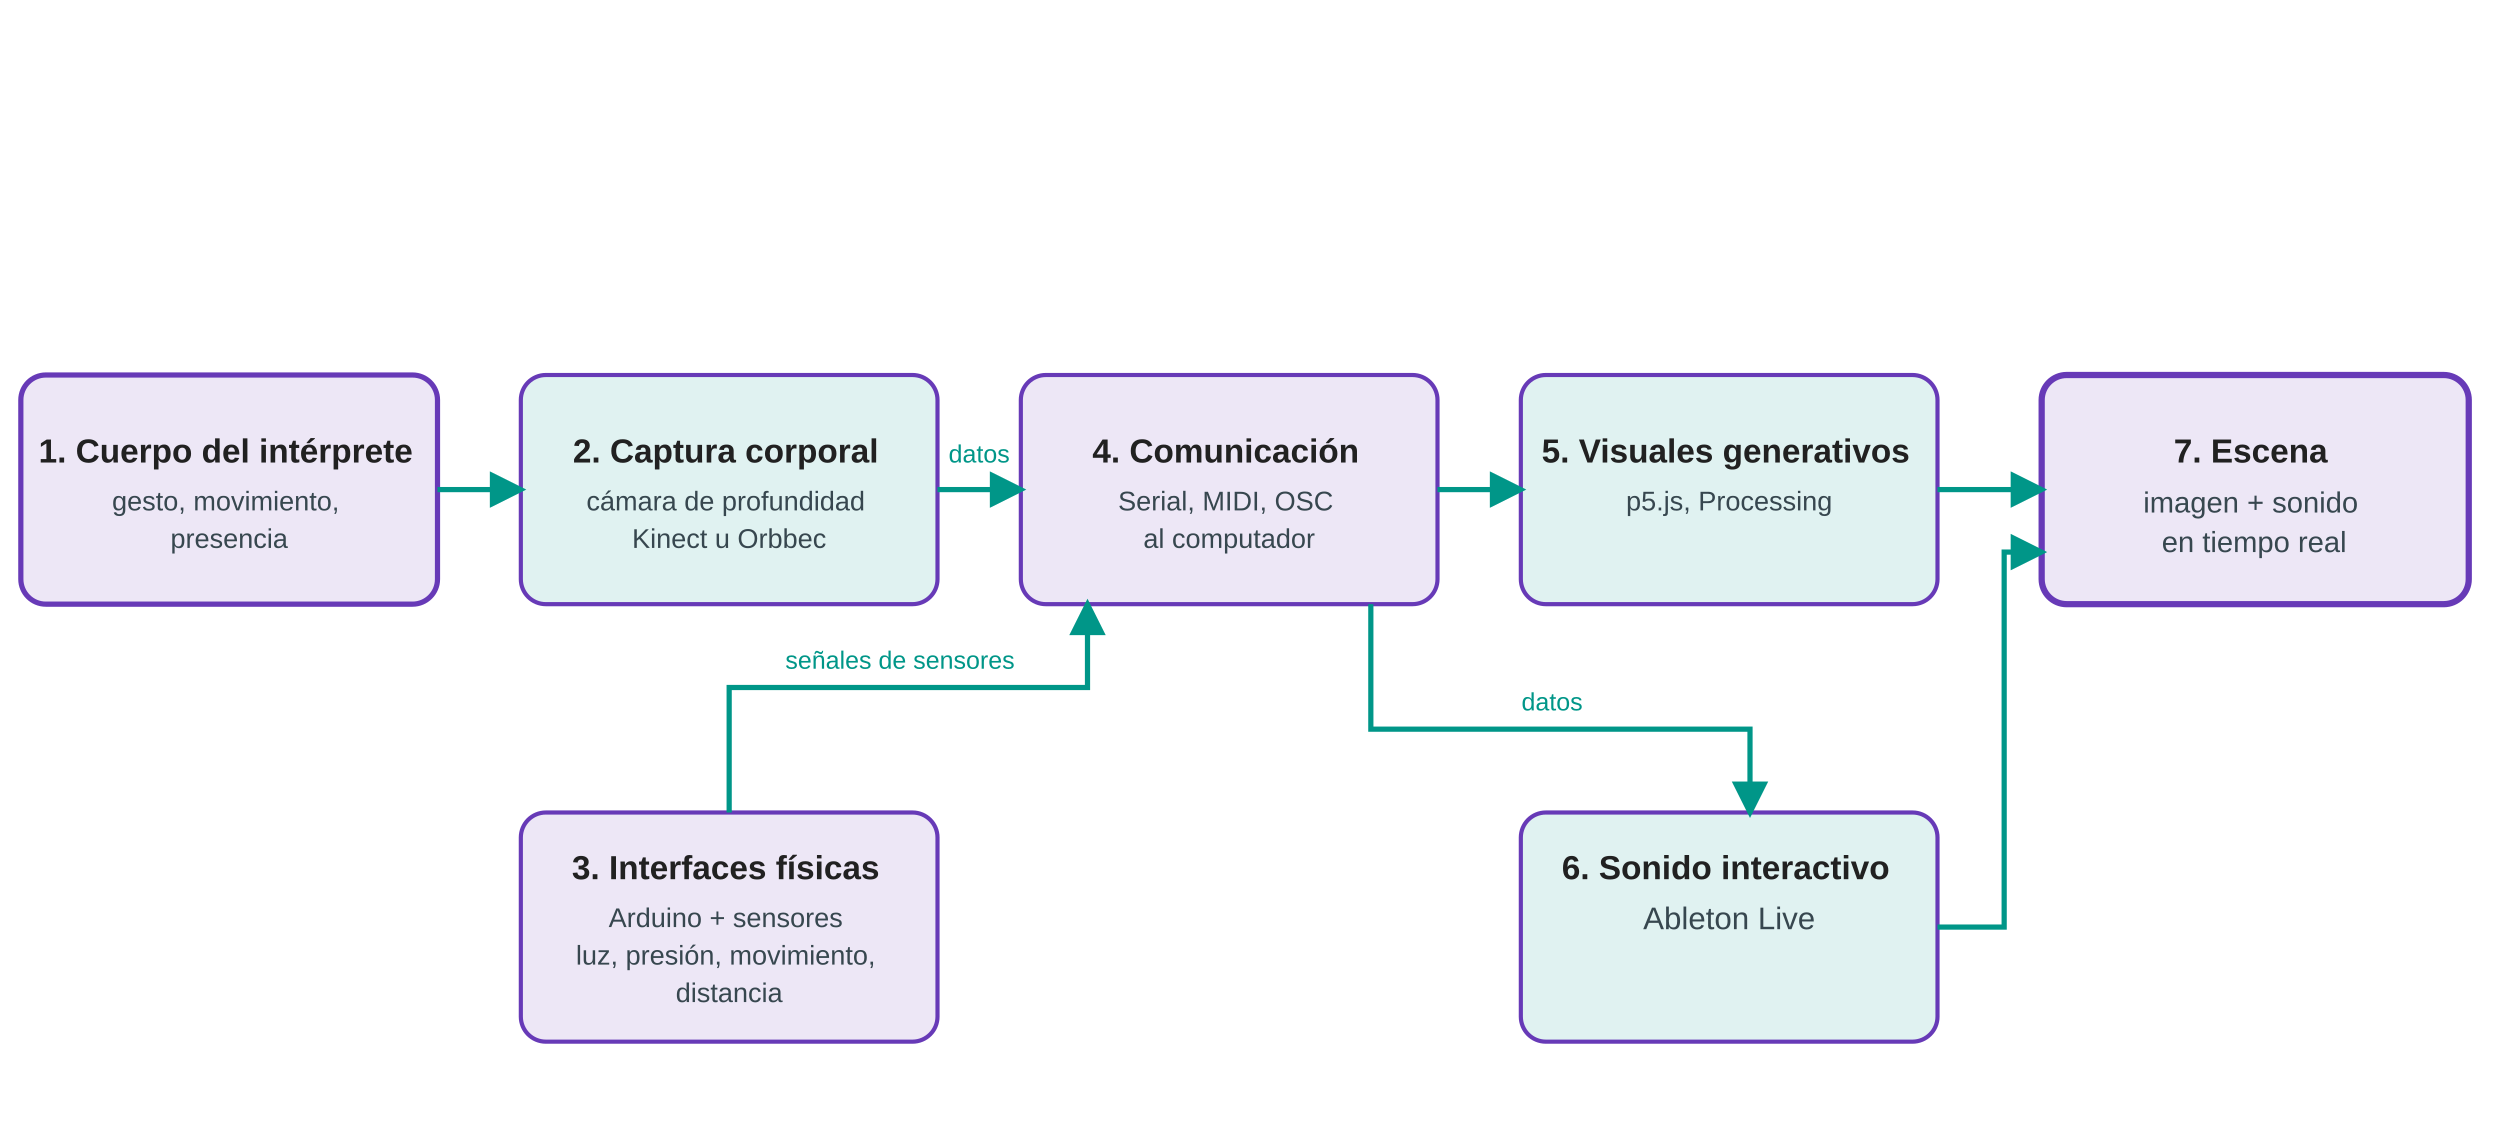
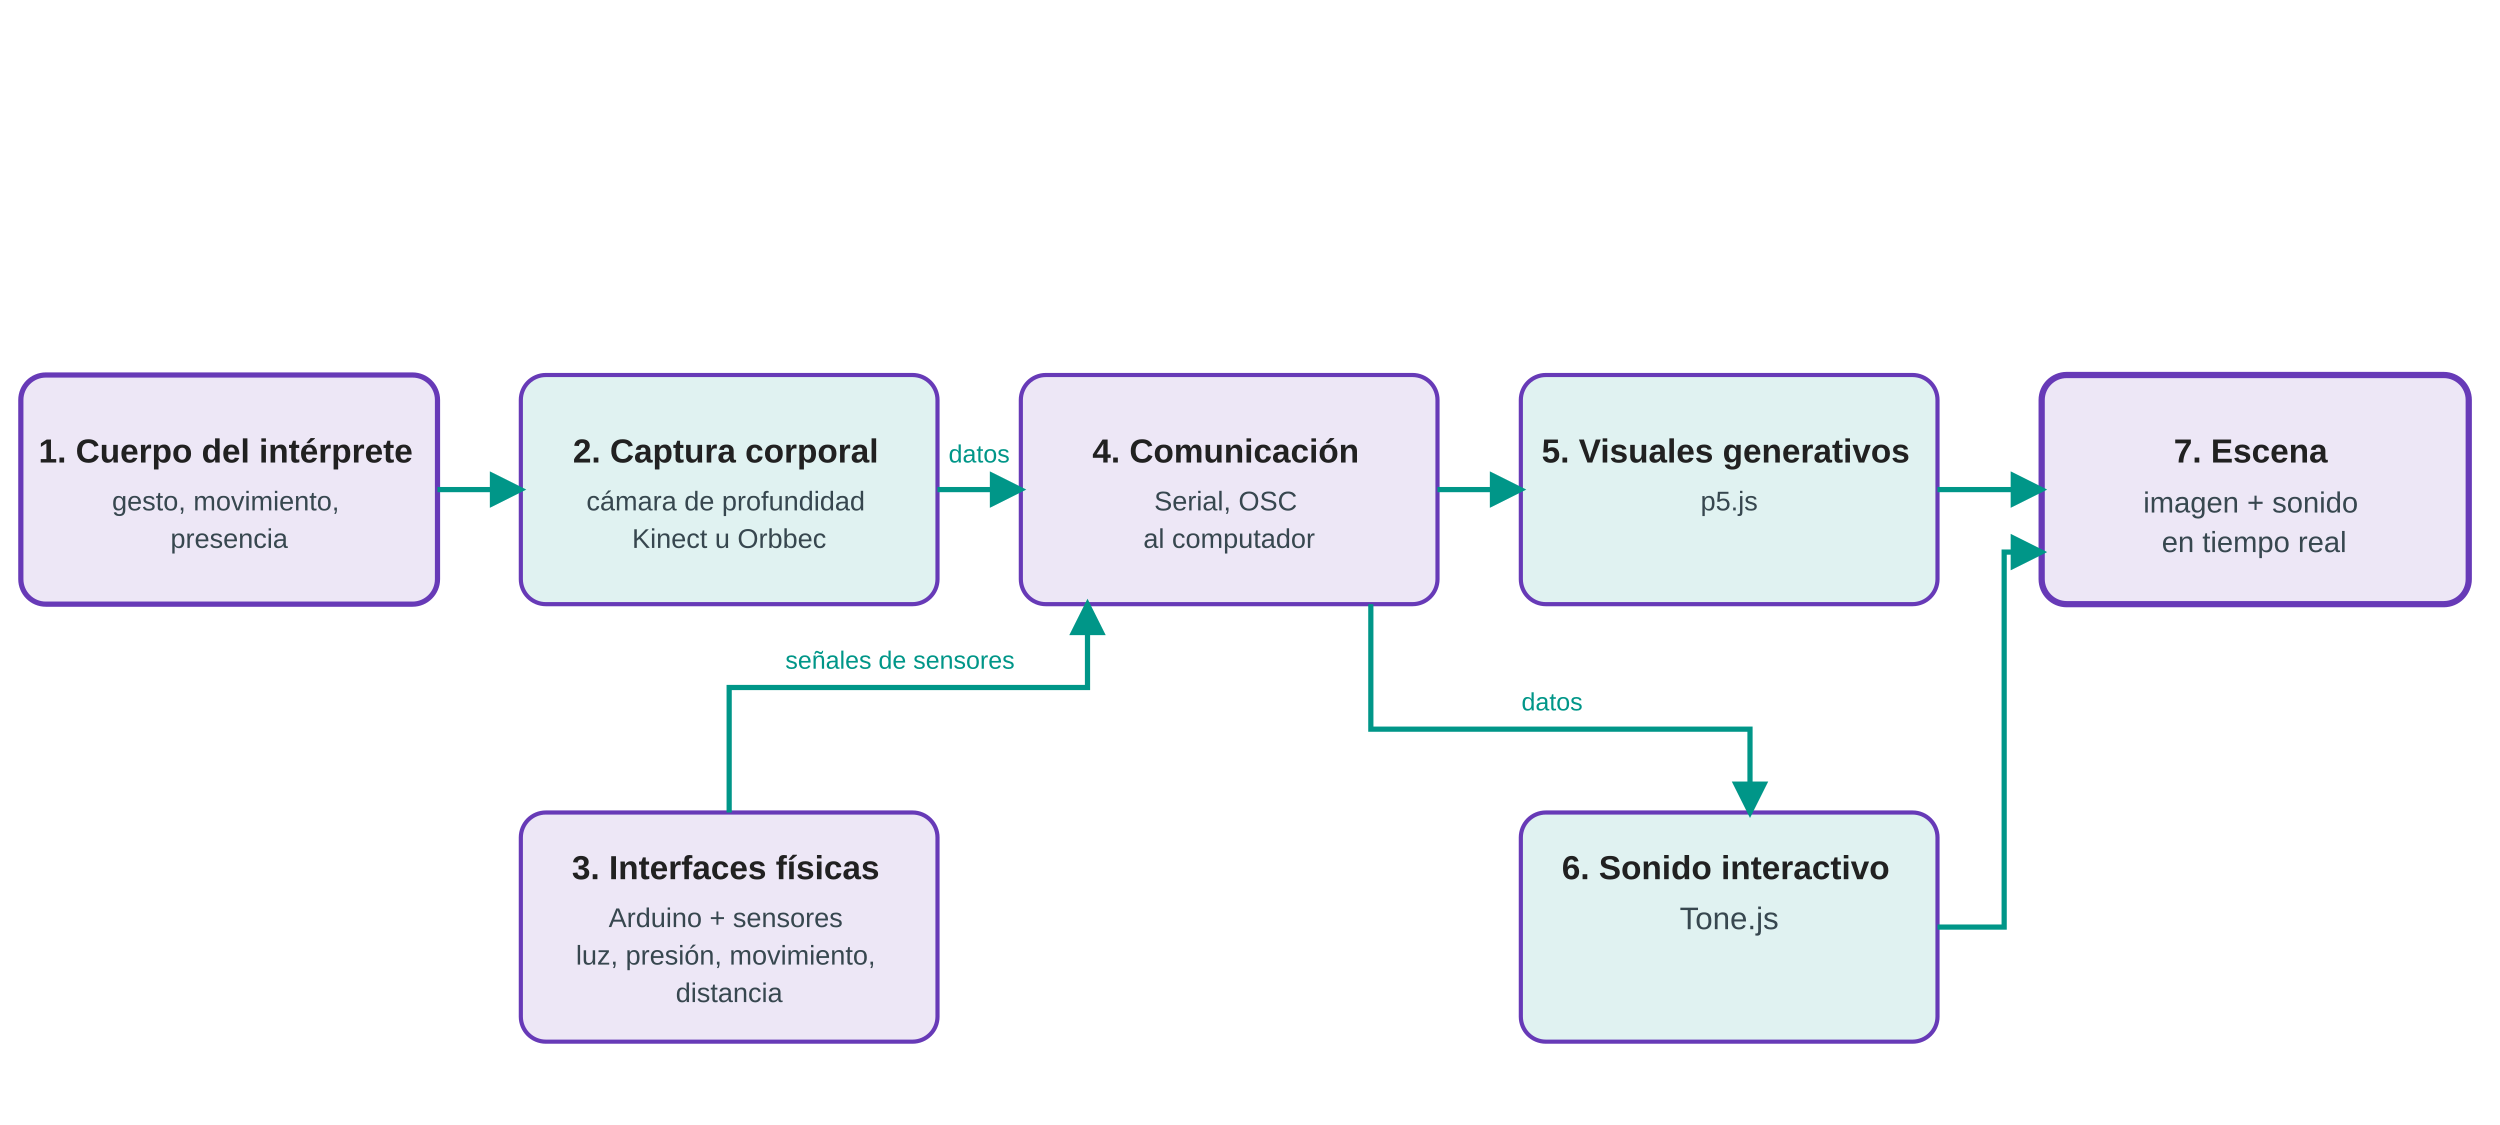
<svg xmlns="http://www.w3.org/2000/svg" viewBox="0 0 1200 540" width="1200" height="540" role="img" aria-labelledby="titulo-sistema desc-sistema" font-family="Segoe UI, Arial, sans-serif">
  <defs>
    <marker id="flecha" viewBox="0 0 10 10" refX="8.5" refY="5" markerWidth="7" markerHeight="7" orient="auto-start-reverse">
      <path d="M 0 0 L 10 5 L 0 10 z" fill="#009688" />
    </marker>
  </defs>
  <rect x="10" y="180" width="200" height="110" rx="12" fill="#EDE7F6" stroke="#673AB7" stroke-width="2.5" />
  <rect x="250" y="180" width="200" height="110" rx="12" fill="#E0F2F1" stroke="#673AB7" stroke-width="2" />
  <rect x="490" y="180" width="200" height="110" rx="12" fill="#EDE7F6" stroke="#673AB7" stroke-width="2" />
  <rect x="730" y="180" width="200" height="110" rx="12" fill="#E0F2F1" stroke="#673AB7" stroke-width="2" />
  <rect x="980" y="180" width="205" height="110" rx="12" fill="#EDE7F6" stroke="#673AB7" stroke-width="3" />
  <rect x="250" y="390" width="200" height="110" rx="12" fill="#EDE7F6" stroke="#673AB7" stroke-width="2" />
  <rect x="730" y="390" width="200" height="110" rx="12" fill="#E0F2F1" stroke="#673AB7" stroke-width="2" />
  <path d="M 210 235 L 250 235" fill="none" stroke="#009688" stroke-width="2.5" marker-end="url(#flecha)" />
  <path d="M 450 235 L 490 235" fill="none" stroke="#009688" stroke-width="2.5" marker-end="url(#flecha)" />
  <path d="M 350 390 L 350 330 L 522 330 L 522 290" fill="none" stroke="#009688" stroke-width="2.5" marker-end="url(#flecha)" />
  <path d="M 690 235 L 730 235" fill="none" stroke="#009688" stroke-width="2.5" marker-end="url(#flecha)" />
  <path d="M 658 290 L 658 350 L 840 350 L 840 390" fill="none" stroke="#009688" stroke-width="2.5" marker-end="url(#flecha)" />
  <path d="M 930 235 L 980 235" fill="none" stroke="#009688" stroke-width="2.5" marker-end="url(#flecha)" />
  <path d="M 930 445 L 962 445 L 962 265 L 980 265" fill="none" stroke="#009688" stroke-width="2.5" marker-end="url(#flecha)" />
  <text x="470" y="222" text-anchor="middle" font-size="12" fill="#009688">datos</text>
  <text x="432" y="321" text-anchor="middle" font-size="12" fill="#009688">señales de sensores</text>
  <text x="745" y="341" text-anchor="middle" font-size="12" fill="#009688">datos</text>
  <text text-anchor="middle">
    <tspan x="110" y="222" font-size="16" font-weight="600" fill="#212121">1. Cuerpo del intérprete</tspan>
    <tspan x="110" y="245" font-size="13" fill="#37474F">gesto, movimiento,</tspan>
    <tspan x="110" y="263" font-size="13" fill="#37474F">presencia</tspan>
  </text>
  <text text-anchor="middle">
    <tspan x="350" y="222" font-size="16" font-weight="600" fill="#212121">2. Captura corporal</tspan>
    <tspan x="350" y="245" font-size="13" fill="#37474F">cámara de profundidad</tspan>
    <tspan x="350" y="263" font-size="13" fill="#37474F">Kinect u Orbbec</tspan>
  </text>
  <text text-anchor="middle">
    <tspan x="350" y="422" font-size="16" font-weight="600" fill="#212121">3. Interfaces físicas</tspan>
    <tspan x="350" y="445" font-size="13" fill="#37474F">Arduino + sensores</tspan>
    <tspan x="350" y="463" font-size="13" fill="#37474F">luz, presión, movimiento,</tspan>
    <tspan x="350" y="481" font-size="13" fill="#37474F">distancia</tspan>
  </text>
  <text text-anchor="middle">
    <tspan x="590" y="222" font-size="16" font-weight="600" fill="#212121">4. Comunicación</tspan>
-     <tspan x="590" y="245" font-size="13" fill="#37474F">Serial, MIDI, OSC</tspan>
+     <tspan x="590" y="245" font-size="13" fill="#37474F">Serial, OSC</tspan>
    <tspan x="590" y="263" font-size="13" fill="#37474F">al computador</tspan>
  </text>
  <text text-anchor="middle">
    <tspan x="830" y="222" font-size="16" font-weight="600" fill="#212121">5. Visuales generativos</tspan>
-     <tspan x="830" y="245" font-size="13" fill="#37474F">p5.js, Processing</tspan>
+     <tspan x="830" y="245" font-size="13" fill="#37474F">p5.js</tspan>
  </text>
  <text text-anchor="middle">
    <tspan x="830" y="422" font-size="16" font-weight="600" fill="#212121">6. Sonido interactivo</tspan>
-     <tspan x="830" y="446" font-size="15" fill="#37474F">Ableton Live</tspan>
+     <tspan x="830" y="446" font-size="15" fill="#37474F">Tone.js</tspan>
  </text>
  <text text-anchor="middle">
    <tspan x="1082" y="222" font-size="16" font-weight="600" fill="#212121">7. Escena</tspan>
    <tspan x="1082" y="246" font-size="14" fill="#37474F">imagen + sonido</tspan>
    <tspan x="1082" y="265" font-size="14" fill="#37474F">en tiempo real</tspan>
  </text>
</svg>
